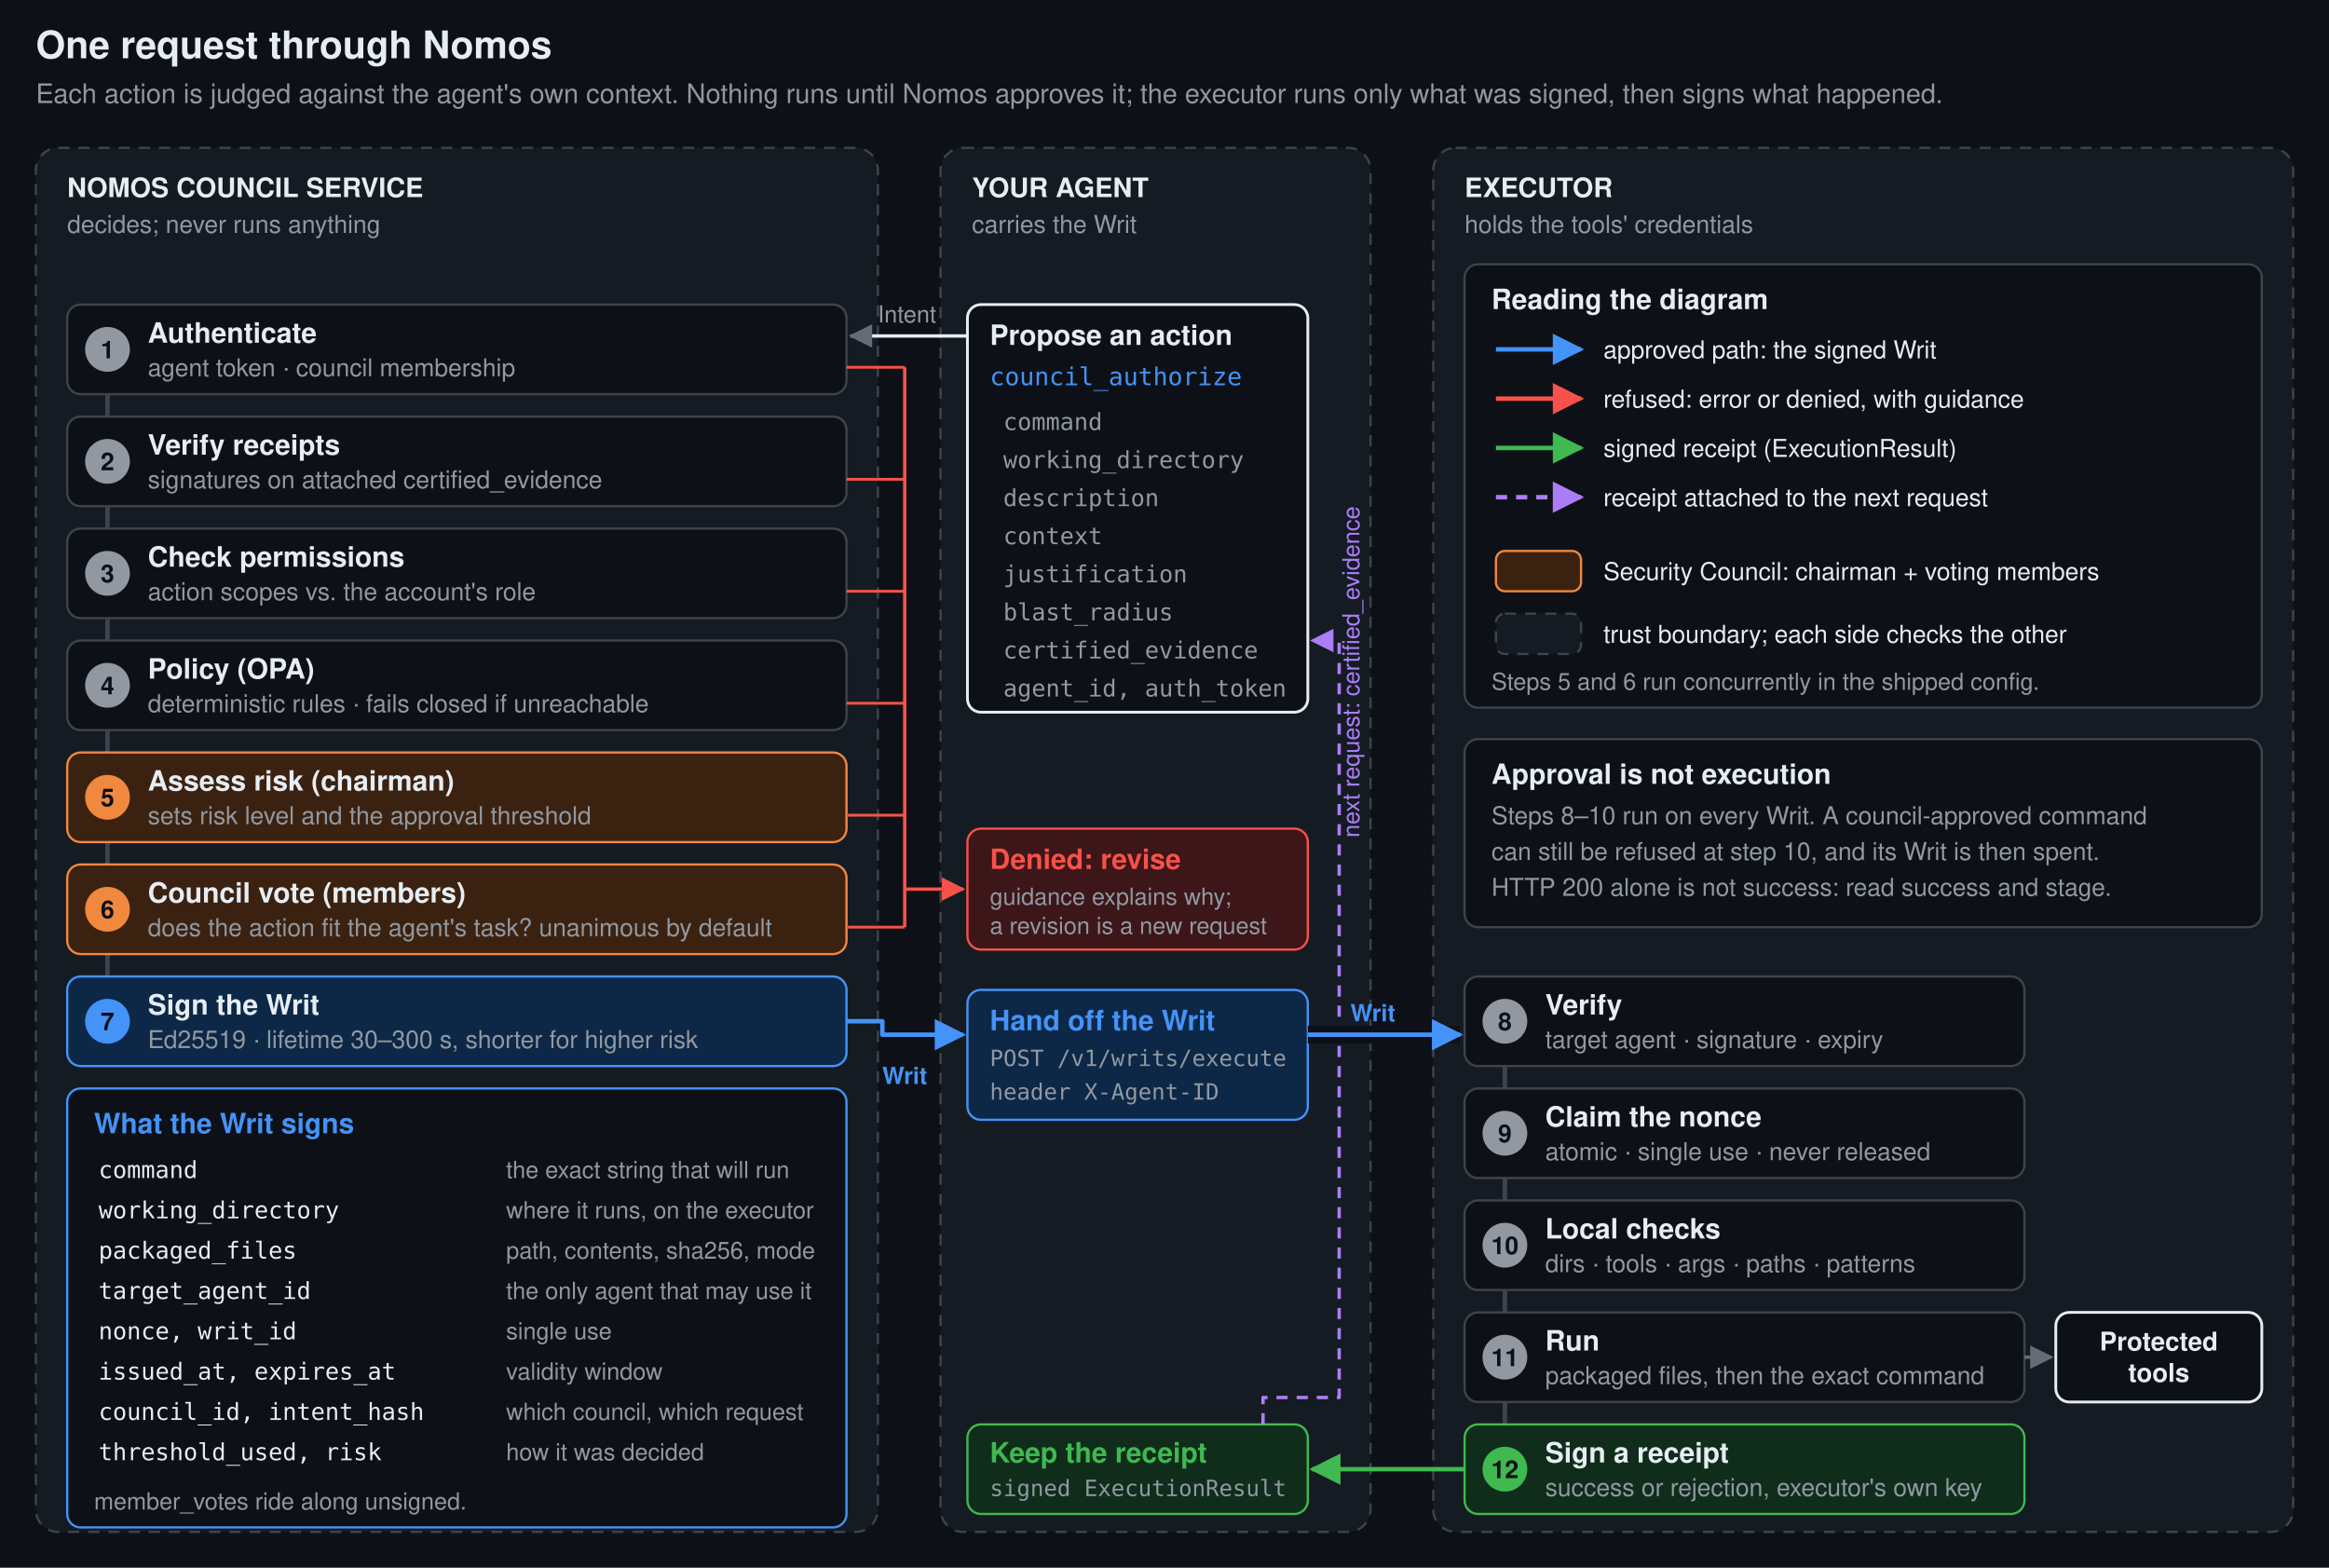
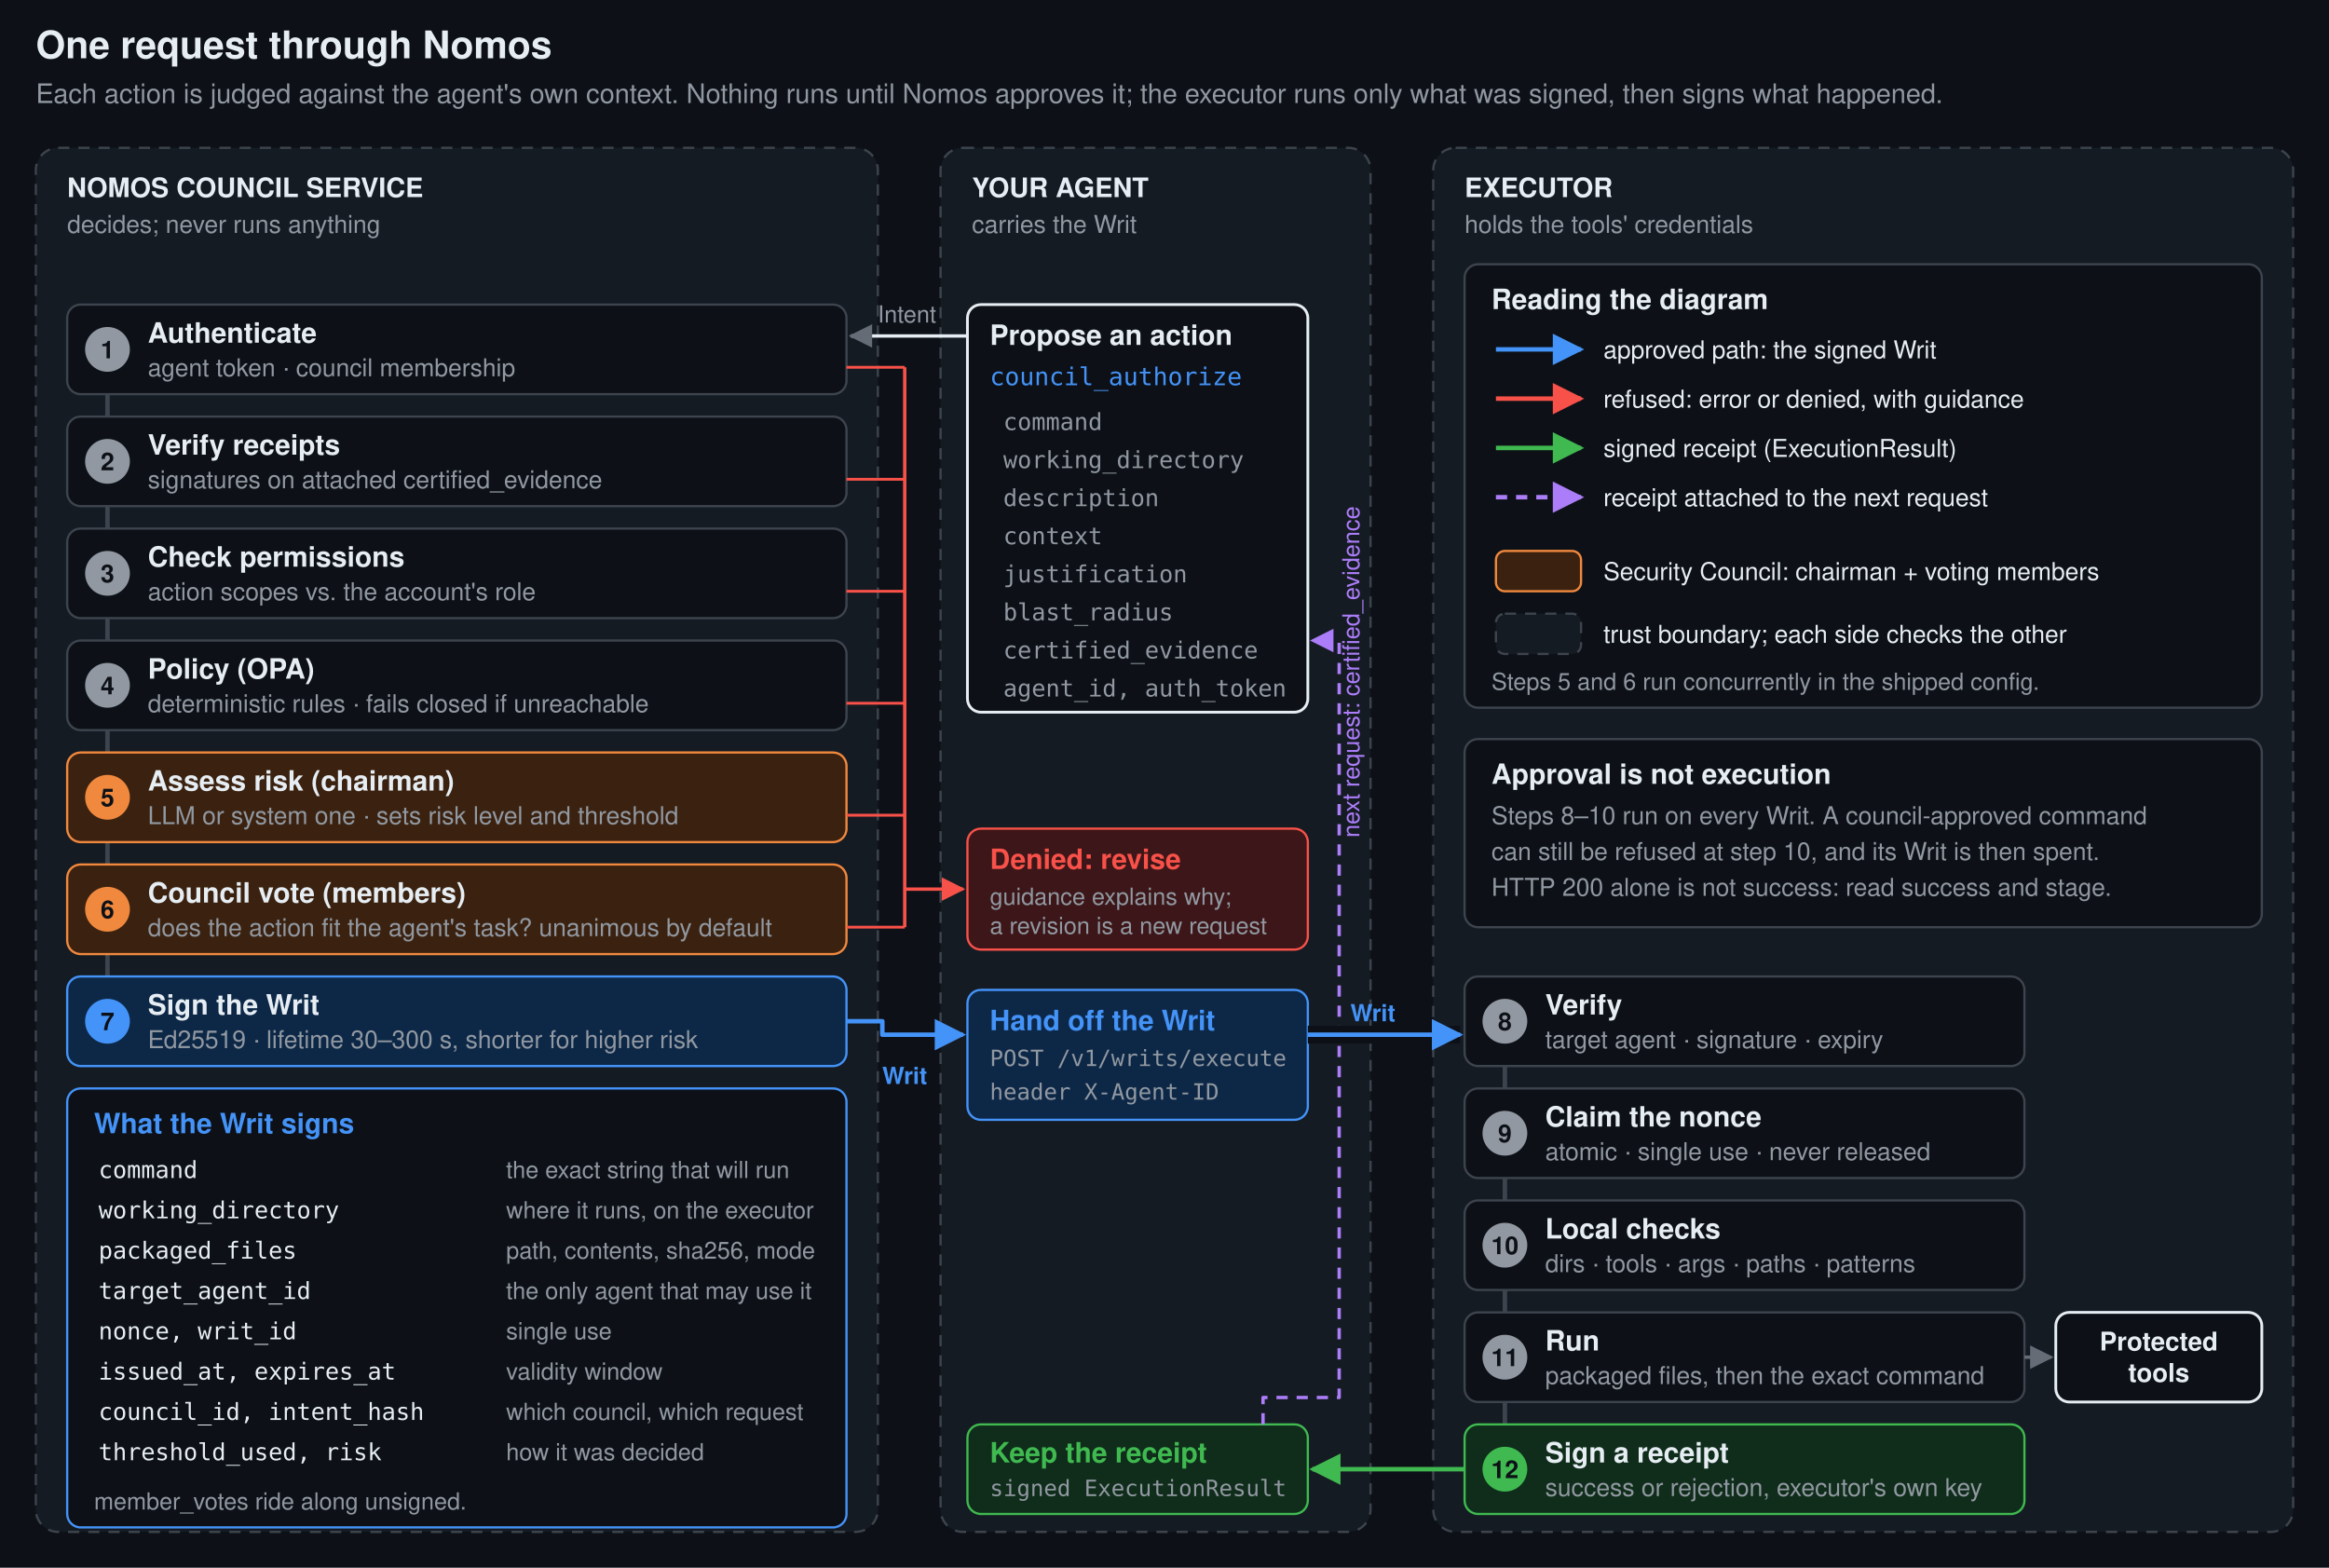
<svg xmlns="http://www.w3.org/2000/svg" viewBox="0 0 1040 700" width="1040" height="700" role="img">
  <defs>
    <marker id="arrow-edge" viewBox="0 0 10 10" refX="9" refY="5" markerWidth="7" markerHeight="7" orient="auto-start-reverse">
      <path d="M0 0L10 5L0 10z" fill="#656c76" />
    </marker>
    <marker id="arrow-blue" viewBox="0 0 10 10" refX="9" refY="5" markerWidth="7" markerHeight="7" orient="auto-start-reverse">
      <path d="M0 0L10 5L0 10z" fill="#4493f8" />
    </marker>
    <marker id="arrow-red" viewBox="0 0 10 10" refX="9" refY="5" markerWidth="7" markerHeight="7" orient="auto-start-reverse">
      <path d="M0 0L10 5L0 10z" fill="#f85149" />
    </marker>
    <marker id="arrow-green" viewBox="0 0 10 10" refX="9" refY="5" markerWidth="7" markerHeight="7" orient="auto-start-reverse">
      <path d="M0 0L10 5L0 10z" fill="#3fb950" />
    </marker>
    <marker id="arrow-purple" viewBox="0 0 10 10" refX="9" refY="5" markerWidth="7" markerHeight="7" orient="auto-start-reverse">
      <path d="M0 0L10 5L0 10z" fill="#ab7df8" />
    </marker>
  </defs>
  <rect width="1040" height="700" fill="#0d1117" />
  <text x="16" y="26" font-family="-apple-system, 'Segoe UI', Helvetica, Arial, sans-serif" font-size="17" font-weight="700" fill="#e6edf3" text-anchor="start">One request through Nomos</text>
  <text x="16" y="46" font-family="-apple-system, 'Segoe UI', Helvetica, Arial, sans-serif" font-size="12" font-weight="400" fill="#9198a1" text-anchor="start">Each action is judged against the agent's own context. Nothing runs until Nomos approves it; the executor runs only what was signed, then signs what happened.</text>
  <rect x="16" y="66" width="376" height="618" rx="10" fill="#151b23" stroke="#3d444d" stroke-width="1.0" stroke-dasharray="5 4" />
  <text x="30" y="88" font-family="-apple-system, 'Segoe UI', Helvetica, Arial, sans-serif" font-size="12" font-weight="700" fill="#e6edf3" text-anchor="start">NOMOS COUNCIL SERVICE</text>
  <text x="30" y="104" font-family="-apple-system, 'Segoe UI', Helvetica, Arial, sans-serif" font-size="11" font-weight="400" fill="#9198a1" text-anchor="start">decides; never runs anything</text>
  <rect x="420" y="66" width="192" height="618" rx="10" fill="#151b23" stroke="#3d444d" stroke-width="1.0" stroke-dasharray="5 4" />
  <text x="434" y="88" font-family="-apple-system, 'Segoe UI', Helvetica, Arial, sans-serif" font-size="12" font-weight="700" fill="#e6edf3" text-anchor="start">YOUR AGENT</text>
  <text x="434" y="104" font-family="-apple-system, 'Segoe UI', Helvetica, Arial, sans-serif" font-size="11" font-weight="400" fill="#9198a1" text-anchor="start">carries the Writ</text>
  <rect x="640" y="66" width="384" height="618" rx="10" fill="#151b23" stroke="#3d444d" stroke-width="1.0" stroke-dasharray="5 4" />
  <text x="654" y="88" font-family="-apple-system, 'Segoe UI', Helvetica, Arial, sans-serif" font-size="12" font-weight="700" fill="#e6edf3" text-anchor="start">EXECUTOR</text>
  <text x="654" y="104" font-family="-apple-system, 'Segoe UI', Helvetica, Arial, sans-serif" font-size="11" font-weight="400" fill="#9198a1" text-anchor="start">holds the tools' credentials</text>
  <path d="M48 156V456" fill="none" stroke="#3d444d" stroke-width="2" stroke-linejoin="round" />
  <rect x="30" y="136" width="348" height="40" rx="6" fill="#0d1117" stroke="#3d444d" stroke-width="1.0" />
  <circle cx="48" cy="156" r="10" fill="#9198a1" />
  <text x="48" y="160" font-family="-apple-system, 'Segoe UI', Helvetica, Arial, sans-serif" font-size="11" font-weight="700" fill="#0d1117" text-anchor="middle">1</text>
  <text x="66" y="153" font-family="-apple-system, 'Segoe UI', Helvetica, Arial, sans-serif" font-size="12.5" font-weight="600" fill="#e6edf3" text-anchor="start">Authenticate</text>
  <text x="66" y="168" font-family="-apple-system, 'Segoe UI', Helvetica, Arial, sans-serif" font-size="11" font-weight="400" fill="#9198a1" text-anchor="start">agent token · council membership</text>
  <rect x="30" y="186" width="348" height="40" rx="6" fill="#0d1117" stroke="#3d444d" stroke-width="1.0" />
  <circle cx="48" cy="206" r="10" fill="#9198a1" />
  <text x="48" y="210" font-family="-apple-system, 'Segoe UI', Helvetica, Arial, sans-serif" font-size="11" font-weight="700" fill="#0d1117" text-anchor="middle">2</text>
  <text x="66" y="203" font-family="-apple-system, 'Segoe UI', Helvetica, Arial, sans-serif" font-size="12.5" font-weight="600" fill="#e6edf3" text-anchor="start">Verify receipts</text>
  <text x="66" y="218" font-family="-apple-system, 'Segoe UI', Helvetica, Arial, sans-serif" font-size="11" font-weight="400" fill="#9198a1" text-anchor="start">signatures on attached certified_evidence</text>
  <rect x="30" y="236" width="348" height="40" rx="6" fill="#0d1117" stroke="#3d444d" stroke-width="1.0" />
  <circle cx="48" cy="256" r="10" fill="#9198a1" />
  <text x="48" y="260" font-family="-apple-system, 'Segoe UI', Helvetica, Arial, sans-serif" font-size="11" font-weight="700" fill="#0d1117" text-anchor="middle">3</text>
  <text x="66" y="253" font-family="-apple-system, 'Segoe UI', Helvetica, Arial, sans-serif" font-size="12.5" font-weight="600" fill="#e6edf3" text-anchor="start">Check permissions</text>
  <text x="66" y="268" font-family="-apple-system, 'Segoe UI', Helvetica, Arial, sans-serif" font-size="11" font-weight="400" fill="#9198a1" text-anchor="start">action scopes vs. the account's role</text>
  <rect x="30" y="286" width="348" height="40" rx="6" fill="#0d1117" stroke="#3d444d" stroke-width="1.0" />
  <circle cx="48" cy="306" r="10" fill="#9198a1" />
  <text x="48" y="310" font-family="-apple-system, 'Segoe UI', Helvetica, Arial, sans-serif" font-size="11" font-weight="700" fill="#0d1117" text-anchor="middle">4</text>
  <text x="66" y="303" font-family="-apple-system, 'Segoe UI', Helvetica, Arial, sans-serif" font-size="12.5" font-weight="600" fill="#e6edf3" text-anchor="start">Policy (OPA)</text>
  <text x="66" y="318" font-family="-apple-system, 'Segoe UI', Helvetica, Arial, sans-serif" font-size="11" font-weight="400" fill="#9198a1" text-anchor="start">deterministic rules · fails closed if unreachable</text>
  <rect x="30" y="336" width="348" height="40" rx="6" fill="#3b2210" stroke="#f0883e" stroke-width="1.0" />
  <circle cx="48" cy="356" r="10" fill="#f0883e" />
  <text x="48" y="360" font-family="-apple-system, 'Segoe UI', Helvetica, Arial, sans-serif" font-size="11" font-weight="700" fill="#0d1117" text-anchor="middle">5</text>
  <text x="66" y="353" font-family="-apple-system, 'Segoe UI', Helvetica, Arial, sans-serif" font-size="12.5" font-weight="600" fill="#e6edf3" text-anchor="start">Assess risk (chairman)</text>
-   <text x="66" y="368" font-family="-apple-system, 'Segoe UI', Helvetica, Arial, sans-serif" font-size="11" font-weight="400" fill="#9198a1" text-anchor="start">sets risk level and the approval threshold</text>
+   <text x="66" y="368" font-family="-apple-system, 'Segoe UI', Helvetica, Arial, sans-serif" font-size="11" font-weight="400" fill="#9198a1" text-anchor="start">LLM or system one · sets risk level and threshold</text>
  <rect x="30" y="386" width="348" height="40" rx="6" fill="#3b2210" stroke="#f0883e" stroke-width="1.0" />
  <circle cx="48" cy="406" r="10" fill="#f0883e" />
  <text x="48" y="410" font-family="-apple-system, 'Segoe UI', Helvetica, Arial, sans-serif" font-size="11" font-weight="700" fill="#0d1117" text-anchor="middle">6</text>
  <text x="66" y="403" font-family="-apple-system, 'Segoe UI', Helvetica, Arial, sans-serif" font-size="12.5" font-weight="600" fill="#e6edf3" text-anchor="start">Council vote (members)</text>
  <text x="66" y="418" font-family="-apple-system, 'Segoe UI', Helvetica, Arial, sans-serif" font-size="11" font-weight="400" fill="#9198a1" text-anchor="start">does the action fit the agent's task? unanimous by default</text>
  <rect x="30" y="436" width="348" height="40" rx="6" fill="#0d2847" stroke="#4493f8" stroke-width="1.0" />
  <circle cx="48" cy="456" r="10" fill="#4493f8" />
  <text x="48" y="460" font-family="-apple-system, 'Segoe UI', Helvetica, Arial, sans-serif" font-size="11" font-weight="700" fill="#0d1117" text-anchor="middle">7</text>
  <text x="66" y="453" font-family="-apple-system, 'Segoe UI', Helvetica, Arial, sans-serif" font-size="12.5" font-weight="600" fill="#e6edf3" text-anchor="start">Sign the Writ</text>
  <text x="66" y="468" font-family="-apple-system, 'Segoe UI', Helvetica, Arial, sans-serif" font-size="11" font-weight="400" fill="#9198a1" text-anchor="start">Ed25519 · lifetime 30–300 s, shorter for higher risk</text>
  <path d="M672 456V656" fill="none" stroke="#3d444d" stroke-width="2" stroke-linejoin="round" />
  <rect x="654" y="436" width="250" height="40" rx="6" fill="#0d1117" stroke="#3d444d" stroke-width="1.0" />
  <circle cx="672" cy="456" r="10" fill="#9198a1" />
  <text x="672" y="460" font-family="-apple-system, 'Segoe UI', Helvetica, Arial, sans-serif" font-size="11" font-weight="700" fill="#0d1117" text-anchor="middle">8</text>
  <text x="690" y="453" font-family="-apple-system, 'Segoe UI', Helvetica, Arial, sans-serif" font-size="12.5" font-weight="600" fill="#e6edf3" text-anchor="start">Verify</text>
  <text x="690" y="468" font-family="-apple-system, 'Segoe UI', Helvetica, Arial, sans-serif" font-size="11" font-weight="400" fill="#9198a1" text-anchor="start">target agent · signature · expiry</text>
  <rect x="654" y="486" width="250" height="40" rx="6" fill="#0d1117" stroke="#3d444d" stroke-width="1.0" />
  <circle cx="672" cy="506" r="10" fill="#9198a1" />
  <text x="672" y="510" font-family="-apple-system, 'Segoe UI', Helvetica, Arial, sans-serif" font-size="11" font-weight="700" fill="#0d1117" text-anchor="middle">9</text>
  <text x="690" y="503" font-family="-apple-system, 'Segoe UI', Helvetica, Arial, sans-serif" font-size="12.5" font-weight="600" fill="#e6edf3" text-anchor="start">Claim the nonce</text>
  <text x="690" y="518" font-family="-apple-system, 'Segoe UI', Helvetica, Arial, sans-serif" font-size="11" font-weight="400" fill="#9198a1" text-anchor="start">atomic · single use · never released</text>
  <rect x="654" y="536" width="250" height="40" rx="6" fill="#0d1117" stroke="#3d444d" stroke-width="1.0" />
  <circle cx="672" cy="556" r="10" fill="#9198a1" />
  <text x="672" y="560" font-family="-apple-system, 'Segoe UI', Helvetica, Arial, sans-serif" font-size="11" font-weight="700" fill="#0d1117" text-anchor="middle">10</text>
  <text x="690" y="553" font-family="-apple-system, 'Segoe UI', Helvetica, Arial, sans-serif" font-size="12.5" font-weight="600" fill="#e6edf3" text-anchor="start">Local checks</text>
  <text x="690" y="568" font-family="-apple-system, 'Segoe UI', Helvetica, Arial, sans-serif" font-size="11" font-weight="400" fill="#9198a1" text-anchor="start">dirs · tools · args · paths · patterns</text>
  <rect x="654" y="586" width="250" height="40" rx="6" fill="#0d1117" stroke="#3d444d" stroke-width="1.0" />
  <circle cx="672" cy="606" r="10" fill="#9198a1" />
  <text x="672" y="610" font-family="-apple-system, 'Segoe UI', Helvetica, Arial, sans-serif" font-size="11" font-weight="700" fill="#0d1117" text-anchor="middle">11</text>
  <text x="690" y="603" font-family="-apple-system, 'Segoe UI', Helvetica, Arial, sans-serif" font-size="12.5" font-weight="600" fill="#e6edf3" text-anchor="start">Run</text>
  <text x="690" y="618" font-family="-apple-system, 'Segoe UI', Helvetica, Arial, sans-serif" font-size="11" font-weight="400" fill="#9198a1" text-anchor="start">packaged files, then the exact command</text>
  <rect x="654" y="636" width="250" height="40" rx="6" fill="#0f2d1a" stroke="#3fb950" stroke-width="1.0" />
  <circle cx="672" cy="656" r="10" fill="#3fb950" />
  <text x="672" y="660" font-family="-apple-system, 'Segoe UI', Helvetica, Arial, sans-serif" font-size="11" font-weight="700" fill="#0d1117" text-anchor="middle">12</text>
  <text x="690" y="653" font-family="-apple-system, 'Segoe UI', Helvetica, Arial, sans-serif" font-size="12.5" font-weight="600" fill="#e6edf3" text-anchor="start">Sign a receipt</text>
  <text x="690" y="668" font-family="-apple-system, 'Segoe UI', Helvetica, Arial, sans-serif" font-size="11" font-weight="400" fill="#9198a1" text-anchor="start">success or rejection, executor's own key</text>
  <rect x="918" y="586" width="92" height="40" rx="6" fill="#0d1117" stroke="#e6edf3" stroke-width="1.25" />
  <text x="964" y="603" font-family="-apple-system, 'Segoe UI', Helvetica, Arial, sans-serif" font-size="11.5" font-weight="600" fill="#e6edf3" text-anchor="middle">Protected</text>
  <text x="964" y="617" font-family="-apple-system, 'Segoe UI', Helvetica, Arial, sans-serif" font-size="11.5" font-weight="600" fill="#e6edf3" text-anchor="middle">tools</text>
  <path d="M904 606H916" fill="none" stroke="#656c76" stroke-width="1.5" stroke-linejoin="round" marker-end="url(#arrow-edge)" />
  <rect x="432" y="136" width="152" height="182" rx="6" fill="#0d1117" stroke="#e6edf3" stroke-width="1.25" />
  <text x="442" y="154" font-family="-apple-system, 'Segoe UI', Helvetica, Arial, sans-serif" font-size="12.5" font-weight="600" fill="#e6edf3" text-anchor="start">Propose an action</text>
  <text x="442" y="172" font-family="ui-monospace, SFMono-Regular, Menlo, Consolas, monospace" font-size="11" font-weight="400" fill="#4493f8" text-anchor="start">council_authorize</text>
  <text x="448" y="192" font-family="ui-monospace, SFMono-Regular, Menlo, Consolas, monospace" font-size="10.5" font-weight="400" fill="#9198a1" text-anchor="start">command</text>
  <text x="448" y="209" font-family="ui-monospace, SFMono-Regular, Menlo, Consolas, monospace" font-size="10.5" font-weight="400" fill="#9198a1" text-anchor="start">working_directory</text>
  <text x="448" y="226" font-family="ui-monospace, SFMono-Regular, Menlo, Consolas, monospace" font-size="10.5" font-weight="400" fill="#9198a1" text-anchor="start">description</text>
  <text x="448" y="243" font-family="ui-monospace, SFMono-Regular, Menlo, Consolas, monospace" font-size="10.5" font-weight="400" fill="#9198a1" text-anchor="start">context</text>
  <text x="448" y="260" font-family="ui-monospace, SFMono-Regular, Menlo, Consolas, monospace" font-size="10.5" font-weight="400" fill="#9198a1" text-anchor="start">justification</text>
  <text x="448" y="277" font-family="ui-monospace, SFMono-Regular, Menlo, Consolas, monospace" font-size="10.5" font-weight="400" fill="#9198a1" text-anchor="start">blast_radius</text>
  <text x="448" y="294" font-family="ui-monospace, SFMono-Regular, Menlo, Consolas, monospace" font-size="10.5" font-weight="400" fill="#9198a1" text-anchor="start">certified_evidence</text>
  <text x="448" y="311" font-family="ui-monospace, SFMono-Regular, Menlo, Consolas, monospace" font-size="10.5" font-weight="400" fill="#9198a1" text-anchor="start">agent_id, auth_token</text>
  <rect x="432" y="370" width="152" height="54" rx="6" fill="#3c1618" stroke="#f85149" stroke-width="1.0" />
  <text x="442" y="388" font-family="-apple-system, 'Segoe UI', Helvetica, Arial, sans-serif" font-size="12.5" font-weight="600" fill="#f85149" text-anchor="start">Denied: revise</text>
  <text x="442" y="404" font-family="-apple-system, 'Segoe UI', Helvetica, Arial, sans-serif" font-size="10.5" font-weight="400" fill="#9198a1" text-anchor="start">guidance explains why;</text>
  <text x="442" y="417" font-family="-apple-system, 'Segoe UI', Helvetica, Arial, sans-serif" font-size="10.5" font-weight="400" fill="#9198a1" text-anchor="start">a revision is a new request</text>
  <rect x="432" y="442" width="152" height="58" rx="6" fill="#0d2847" stroke="#4493f8" stroke-width="1.0" />
  <text x="442" y="460" font-family="-apple-system, 'Segoe UI', Helvetica, Arial, sans-serif" font-size="12.5" font-weight="600" fill="#4493f8" text-anchor="start">Hand off the Writ</text>
  <text x="442" y="476" font-family="ui-monospace, SFMono-Regular, Menlo, Consolas, monospace" font-size="10" font-weight="400" fill="#9198a1" text-anchor="start">POST /v1/writs/execute</text>
  <text x="442" y="491" font-family="ui-monospace, SFMono-Regular, Menlo, Consolas, monospace" font-size="10" font-weight="400" fill="#9198a1" text-anchor="start">header X-Agent-ID</text>
  <rect x="432" y="636" width="152" height="40" rx="6" fill="#0f2d1a" stroke="#3fb950" stroke-width="1.0" />
  <text x="442" y="653" font-family="-apple-system, 'Segoe UI', Helvetica, Arial, sans-serif" font-size="12.5" font-weight="600" fill="#3fb950" text-anchor="start">Keep the receipt</text>
  <text x="442" y="668" font-family="ui-monospace, SFMono-Regular, Menlo, Consolas, monospace" font-size="10" font-weight="400" fill="#9198a1" text-anchor="start">signed ExecutionResult</text>
  <path d="M564 636V624H598V286H586" fill="none" stroke="#ab7df8" stroke-width="1.5" stroke-linejoin="round" stroke-dasharray="5 4" marker-end="url(#arrow-purple)" />
  <text x="607" y="300" font-family="-apple-system, 'Segoe UI', Helvetica, Arial, sans-serif" font-size="10.5" font-weight="400" fill="#ab7df8" text-anchor="middle" transform="rotate(-90 607 300)">next request: certified_evidence</text>
  <path d="M432 150H380" fill="none" stroke="#e6edf3" stroke-width="1.5" stroke-linejoin="round" marker-end="url(#arrow-edge)" />
  <text x="405" y="144" font-family="-apple-system, 'Segoe UI', Helvetica, Arial, sans-serif" font-size="10.5" font-weight="400" fill="#9198a1" text-anchor="middle">Intent</text>
  <path d="M378 164H404" fill="none" stroke="#f85149" stroke-width="1.25" stroke-linejoin="round" />
  <path d="M378 214H404" fill="none" stroke="#f85149" stroke-width="1.25" stroke-linejoin="round" />
  <path d="M378 264H404" fill="none" stroke="#f85149" stroke-width="1.25" stroke-linejoin="round" />
  <path d="M378 314H404" fill="none" stroke="#f85149" stroke-width="1.25" stroke-linejoin="round" />
  <path d="M378 364H404" fill="none" stroke="#f85149" stroke-width="1.25" stroke-linejoin="round" />
  <path d="M378 414H404" fill="none" stroke="#f85149" stroke-width="1.25" stroke-linejoin="round" />
  <path d="M404 164V414" fill="none" stroke="#f85149" stroke-width="1.5" stroke-linejoin="round" />
  <path d="M404 397H430" fill="none" stroke="#f85149" stroke-width="1.5" stroke-linejoin="round" marker-end="url(#arrow-red)" />
  <path d="M378 456H394V462H430" fill="none" stroke="#4493f8" stroke-width="2" stroke-linejoin="round" marker-end="url(#arrow-blue)" />
  <text x="404" y="484" font-family="-apple-system, 'Segoe UI', Helvetica, Arial, sans-serif" font-size="10.5" font-weight="600" fill="#4493f8" text-anchor="middle">Writ</text>
  <path d="M584 462H652" fill="none" stroke="#0d1117" stroke-width="8" />
  <path d="M584 462H652" fill="none" stroke="#4493f8" stroke-width="2" stroke-linejoin="round" marker-end="url(#arrow-blue)" />
  <text x="603" y="456" font-family="-apple-system, 'Segoe UI', Helvetica, Arial, sans-serif" font-size="10.5" font-weight="600" fill="#4493f8" text-anchor="start">Writ</text>
  <path d="M654 656H586" fill="none" stroke="#3fb950" stroke-width="2" stroke-linejoin="round" marker-end="url(#arrow-green)" />
  <rect x="30" y="486" width="348" height="196" rx="6" fill="#0d1117" stroke="#4493f8" stroke-width="1.0" />
  <text x="42" y="506" font-family="-apple-system, 'Segoe UI', Helvetica, Arial, sans-serif" font-size="12.5" font-weight="600" fill="#4493f8" text-anchor="start">What the Writ signs</text>
  <text x="44" y="526" font-family="ui-monospace, SFMono-Regular, Menlo, Consolas, monospace" font-size="10.5" font-weight="400" fill="#e6edf3" text-anchor="start">command</text>
  <text x="226" y="526" font-family="-apple-system, 'Segoe UI', Helvetica, Arial, sans-serif" font-size="10.5" font-weight="400" fill="#9198a1" text-anchor="start">the exact string that will run</text>
  <text x="44" y="544" font-family="ui-monospace, SFMono-Regular, Menlo, Consolas, monospace" font-size="10.5" font-weight="400" fill="#e6edf3" text-anchor="start">working_directory</text>
  <text x="226" y="544" font-family="-apple-system, 'Segoe UI', Helvetica, Arial, sans-serif" font-size="10.5" font-weight="400" fill="#9198a1" text-anchor="start">where it runs, on the executor</text>
  <text x="44" y="562" font-family="ui-monospace, SFMono-Regular, Menlo, Consolas, monospace" font-size="10.5" font-weight="400" fill="#e6edf3" text-anchor="start">packaged_files</text>
  <text x="226" y="562" font-family="-apple-system, 'Segoe UI', Helvetica, Arial, sans-serif" font-size="10.5" font-weight="400" fill="#9198a1" text-anchor="start">path, contents, sha256, mode</text>
  <text x="44" y="580" font-family="ui-monospace, SFMono-Regular, Menlo, Consolas, monospace" font-size="10.5" font-weight="400" fill="#e6edf3" text-anchor="start">target_agent_id</text>
  <text x="226" y="580" font-family="-apple-system, 'Segoe UI', Helvetica, Arial, sans-serif" font-size="10.5" font-weight="400" fill="#9198a1" text-anchor="start">the only agent that may use it</text>
  <text x="44" y="598" font-family="ui-monospace, SFMono-Regular, Menlo, Consolas, monospace" font-size="10.5" font-weight="400" fill="#e6edf3" text-anchor="start">nonce, writ_id</text>
  <text x="226" y="598" font-family="-apple-system, 'Segoe UI', Helvetica, Arial, sans-serif" font-size="10.5" font-weight="400" fill="#9198a1" text-anchor="start">single use</text>
  <text x="44" y="616" font-family="ui-monospace, SFMono-Regular, Menlo, Consolas, monospace" font-size="10.5" font-weight="400" fill="#e6edf3" text-anchor="start">issued_at, expires_at</text>
  <text x="226" y="616" font-family="-apple-system, 'Segoe UI', Helvetica, Arial, sans-serif" font-size="10.5" font-weight="400" fill="#9198a1" text-anchor="start">validity window</text>
  <text x="44" y="634" font-family="ui-monospace, SFMono-Regular, Menlo, Consolas, monospace" font-size="10.5" font-weight="400" fill="#e6edf3" text-anchor="start">council_id, intent_hash</text>
  <text x="226" y="634" font-family="-apple-system, 'Segoe UI', Helvetica, Arial, sans-serif" font-size="10.5" font-weight="400" fill="#9198a1" text-anchor="start">which council, which request</text>
  <text x="44" y="652" font-family="ui-monospace, SFMono-Regular, Menlo, Consolas, monospace" font-size="10.5" font-weight="400" fill="#e6edf3" text-anchor="start">threshold_used, risk</text>
  <text x="226" y="652" font-family="-apple-system, 'Segoe UI', Helvetica, Arial, sans-serif" font-size="10.5" font-weight="400" fill="#9198a1" text-anchor="start">how it was decided</text>
  <text x="42" y="674" font-family="-apple-system, 'Segoe UI', Helvetica, Arial, sans-serif" font-size="10.5" font-weight="400" fill="#9198a1" text-anchor="start">member_votes ride along unsigned.</text>
  <rect x="654" y="118" width="356" height="198" rx="6" fill="#0d1117" stroke="#3d444d" stroke-width="1.0" />
  <text x="666" y="138" font-family="-apple-system, 'Segoe UI', Helvetica, Arial, sans-serif" font-size="12.5" font-weight="600" fill="#e6edf3" text-anchor="start">Reading the diagram</text>
  <path d="M668 156H706" fill="none" stroke="#4493f8" stroke-width="2" stroke-linejoin="round" marker-end="url(#arrow-blue)" />
  <text x="716" y="160" font-family="-apple-system, 'Segoe UI', Helvetica, Arial, sans-serif" font-size="11" font-weight="400" fill="#e6edf3" text-anchor="start">approved path: the signed Writ</text>
  <path d="M668 178H706" fill="none" stroke="#f85149" stroke-width="2" stroke-linejoin="round" marker-end="url(#arrow-red)" />
  <text x="716" y="182" font-family="-apple-system, 'Segoe UI', Helvetica, Arial, sans-serif" font-size="11" font-weight="400" fill="#e6edf3" text-anchor="start">refused: error or denied, with guidance</text>
  <path d="M668 200H706" fill="none" stroke="#3fb950" stroke-width="2" stroke-linejoin="round" marker-end="url(#arrow-green)" />
  <text x="716" y="204" font-family="-apple-system, 'Segoe UI', Helvetica, Arial, sans-serif" font-size="11" font-weight="400" fill="#e6edf3" text-anchor="start">signed receipt (ExecutionResult)</text>
  <path d="M668 222H706" fill="none" stroke="#ab7df8" stroke-width="2" stroke-linejoin="round" stroke-dasharray="5 4" marker-end="url(#arrow-purple)" />
  <text x="716" y="226" font-family="-apple-system, 'Segoe UI', Helvetica, Arial, sans-serif" font-size="11" font-weight="400" fill="#e6edf3" text-anchor="start">receipt attached to the next request</text>
  <rect x="668" y="246" width="38" height="18" rx="4" fill="#3b2210" stroke="#f0883e" stroke-width="1.0" />
  <text x="716" y="259" font-family="-apple-system, 'Segoe UI', Helvetica, Arial, sans-serif" font-size="11" font-weight="400" fill="#e6edf3" text-anchor="start">Security Council: chairman + voting members</text>
  <rect x="668" y="274" width="38" height="18" rx="4" fill="#151b23" stroke="#3d444d" stroke-width="1.0" stroke-dasharray="5 4" />
  <text x="716" y="287" font-family="-apple-system, 'Segoe UI', Helvetica, Arial, sans-serif" font-size="11" font-weight="400" fill="#e6edf3" text-anchor="start">trust boundary; each side checks the other</text>
  <text x="666" y="308" font-family="-apple-system, 'Segoe UI', Helvetica, Arial, sans-serif" font-size="10.5" font-weight="400" fill="#9198a1" text-anchor="start">Steps 5 and 6 run concurrently in the shipped config.</text>
  <rect x="654" y="330" width="356" height="84" rx="6" fill="#0d1117" stroke="#3d444d" stroke-width="1.0" />
  <text x="666" y="350" font-family="-apple-system, 'Segoe UI', Helvetica, Arial, sans-serif" font-size="12.5" font-weight="600" fill="#e6edf3" text-anchor="start">Approval is not execution</text>
  <text x="666" y="368" font-family="-apple-system, 'Segoe UI', Helvetica, Arial, sans-serif" font-size="11" font-weight="400" fill="#9198a1" text-anchor="start">Steps 8–10 run on every Writ. A council-approved command</text>
  <text x="666" y="384" font-family="-apple-system, 'Segoe UI', Helvetica, Arial, sans-serif" font-size="11" font-weight="400" fill="#9198a1" text-anchor="start">can still be refused at step 10, and its Writ is then spent.</text>
  <text x="666" y="400" font-family="-apple-system, 'Segoe UI', Helvetica, Arial, sans-serif" font-size="11" font-weight="400" fill="#9198a1" text-anchor="start">HTTP 200 alone is not success: read success and stage.</text>
</svg>
